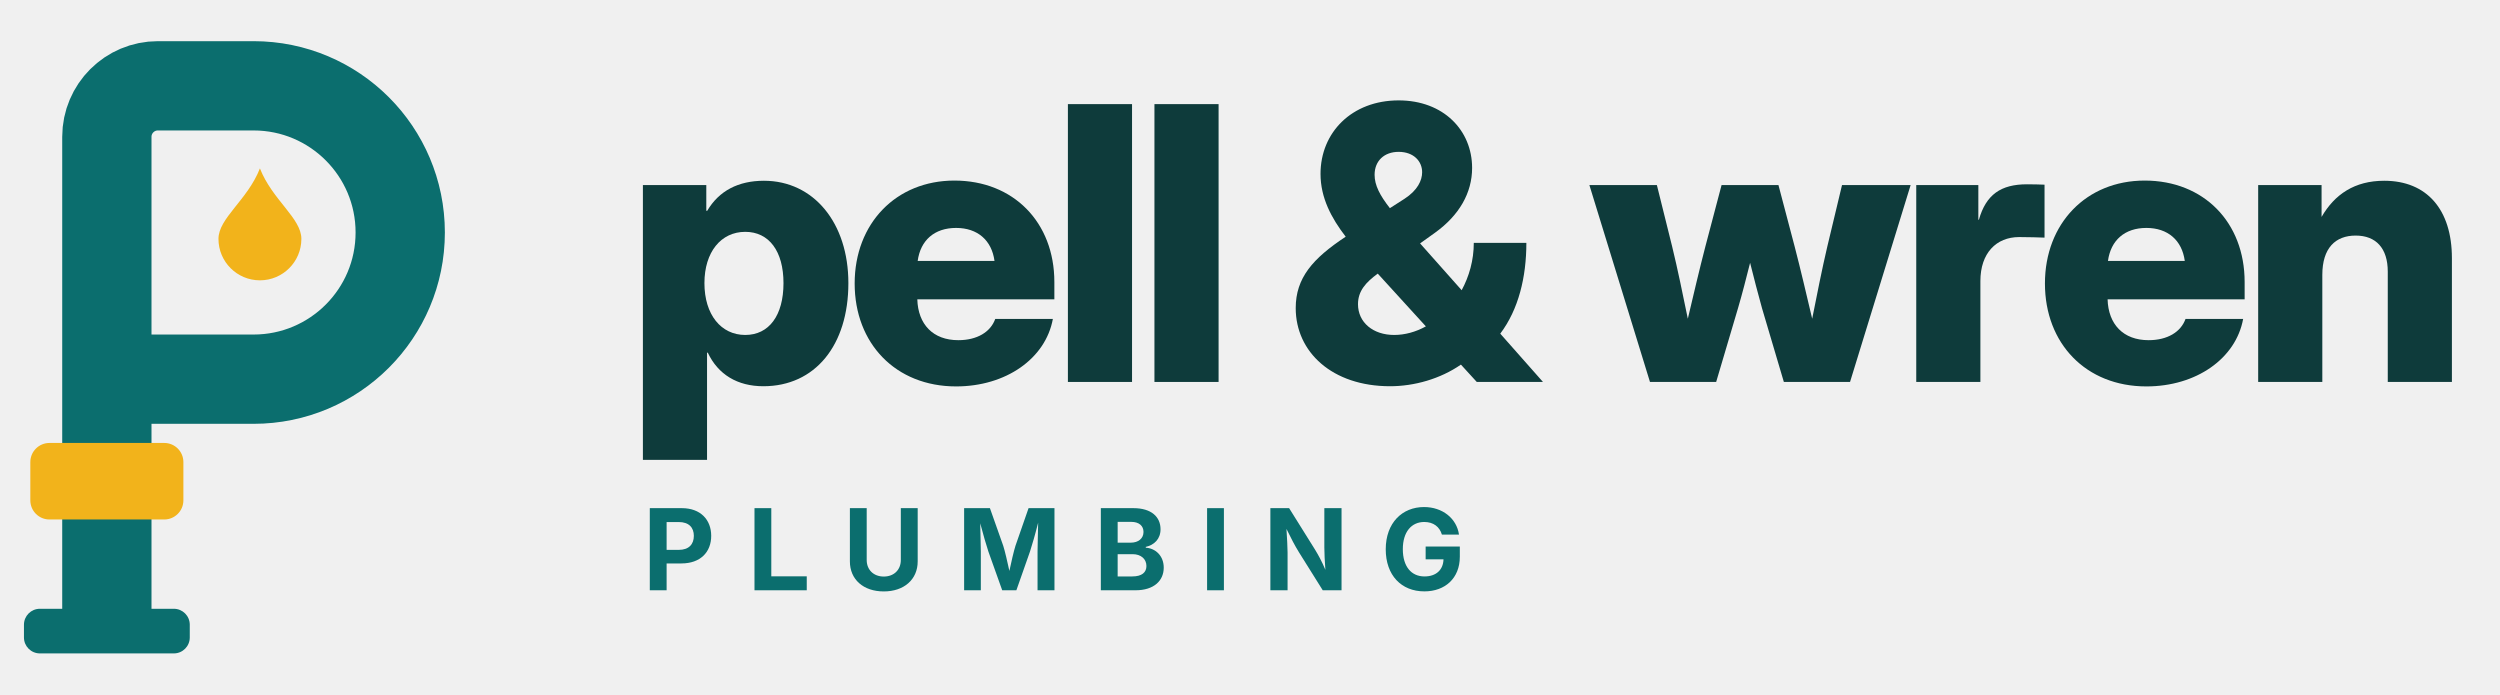
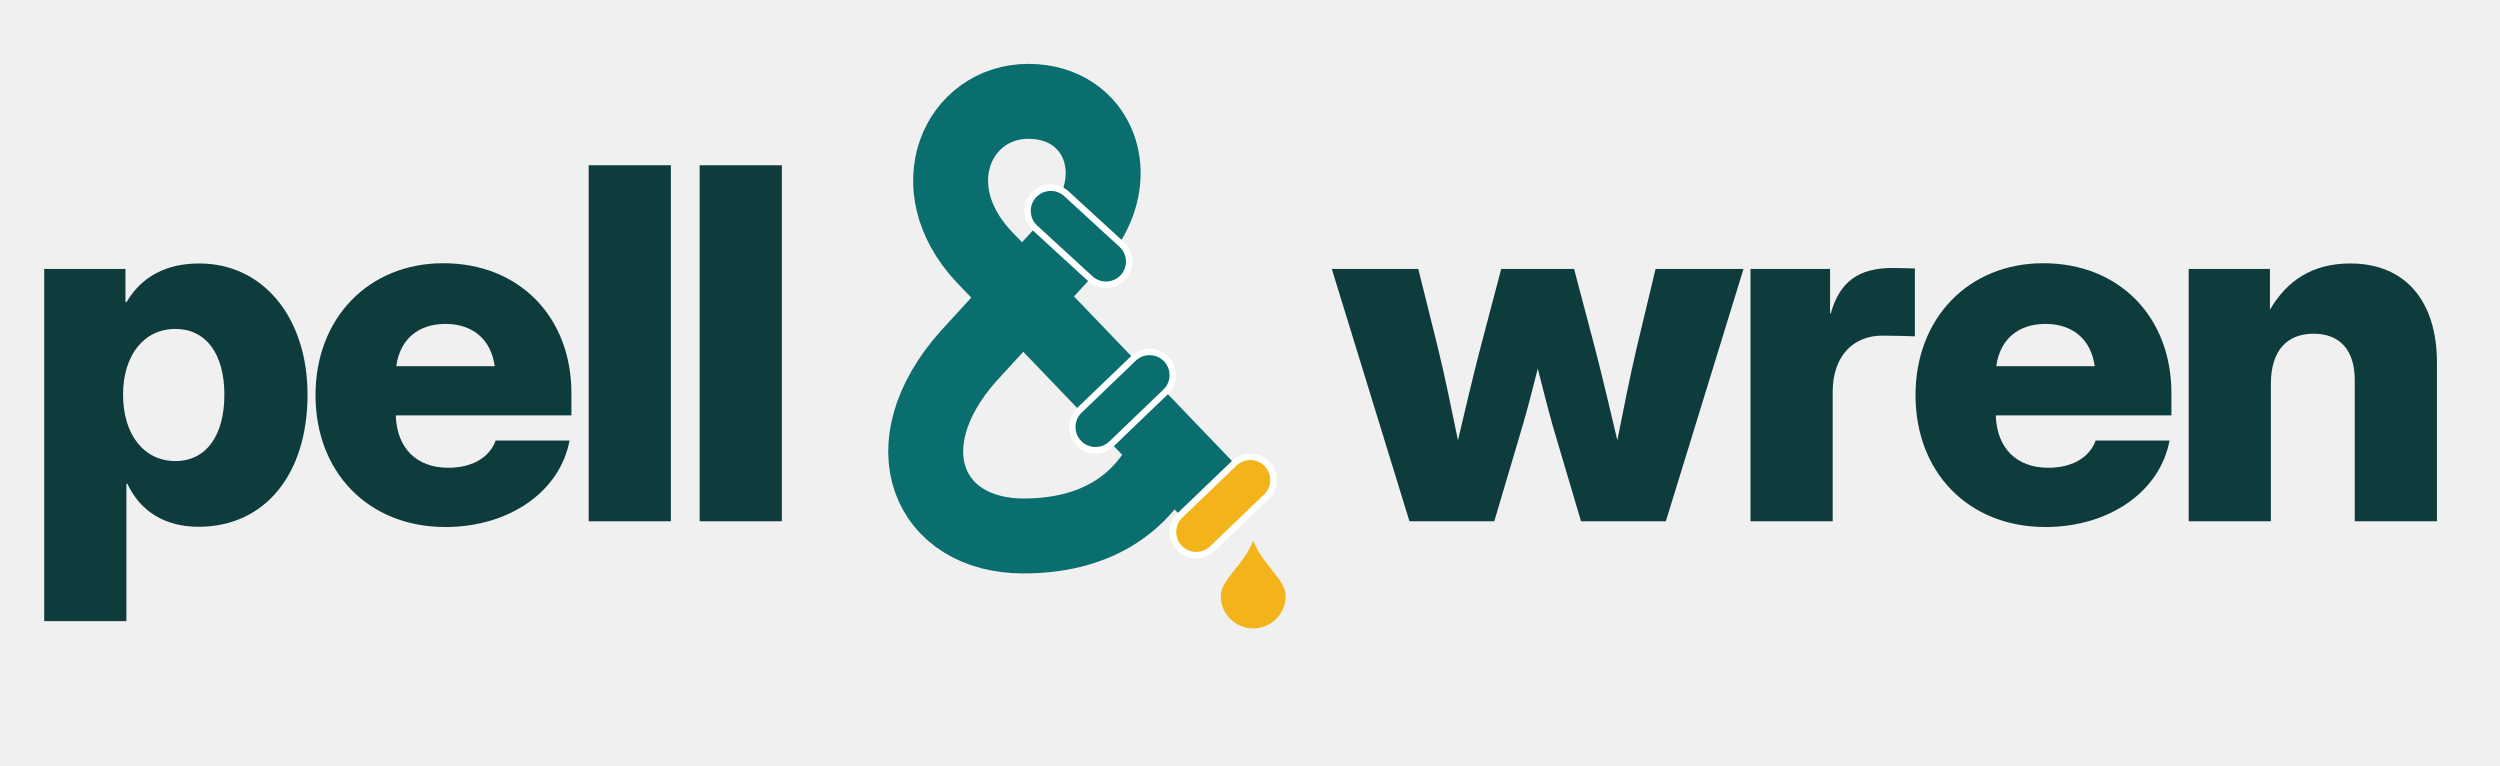
- <svg xmlns="http://www.w3.org/2000/svg" viewBox="0 0 288 80" role="img" aria-label="Pell &amp; Wren Plumbing" width="360">
-   <g transform="translate(-11.2 -0.4) scale(0.7346939)">
-     <path d="M32 98V22a8 8 0 0 1 8-8H55a23 23 0 0 1 0 46H32" fill="none" stroke="#0B6E6E" stroke-width="14" />
-     <rect x="20" y="70" width="24" height="12" rx="3" fill="#F2B31B" />
-     <rect x="19" y="96" width="26" height="7" rx="2.5" fill="#0B6E6E" />
-     <path transform="translate(56 38) rotate(0)" d="M0 -11.05C1.95 -6.08 6.50 -3.25 6.50 0a6.5 6.5 0 0 1 -13.0 0C-6.50 -3.25 -1.95 -6.08 0 -11.05Z" fill="#F2B31B" />
-   </g>
-   <g transform="translate(72.0 44.0)">
+ <svg xmlns="http://www.w3.org/2000/svg" viewBox="-2 -49 235 72" role="img" aria-label="Pell &amp; Wren" width="360">
+   <g>
    <g fill="#0E3B3B">
-       <path transform="translate(0.00 0) scale(0.02148 -0.02148)" d="M96 -418H440V157H444C499 40 603 -23 742 -23C1019 -23 1198 196 1198 530C1198 853 1012 1079 745 1079C608 1079 504 1025 441 918H436V1056H96ZM645 252C515 252 426 361 426 530C426 697 515 805 645 805C772 805 850 702 850 530C850 356 772 252 645 252Z" />
-       <path transform="translate(25.34 0) scale(0.02148 -0.02148)" d="M596 -24C863 -24 1076 125 1115 338H806C781 268 709 224 608 224C472 224 392 309 388 443H1123V536C1123 856 904 1080 587 1080C274 1080 52 850 52 528C52 206 272 -24 596 -24ZM390 649C405 760 480 826 596 826C711 826 787 760 802 649Z" />
-       <path transform="translate(48.96 0) scale(0.02148 -0.02148)" d="M440 1490H96V0H440Z" />
-       <path transform="translate(58.93 0) scale(0.02148 -0.02148)" d="M440 1490H96V0H440Z" />
-       <path transform="translate(76.15 0) scale(0.02148 -0.02148)" d="M558 -23C687 -23 827 16 938 93L1023 0H1378L1149 259C1247 389 1289 562 1289 746H1007C1007 652 982 566 942 492L719 743L800 801C929 894 998 1014 998 1148C998 1349 845 1510 604 1510C353 1510 185 1338 185 1116C185 988 243 879 320 779C143 662 52 558 52 396C52 161 247 -23 558 -23ZM750 298C696 268 637 252 580 252C467 252 386 319 386 417C386 488 428 534 492 581ZM557 932C503 1001 475 1055 475 1111C475 1186 527 1234 604 1234C685 1234 730 1183 730 1125C730 1081 706 1028 635 982Z" />
-       <path transform="translate(111.01 0) scale(0.02148 -0.02148)" d="M329 0H684L801 395C824 473 845 556 866 639C887 556 908 473 930 395L1047 0H1402L1727 1056H1359L1280 726C1251 602 1225 470 1199 339C1168 470 1137 603 1105 726L1018 1056H713L626 726C594 603 563 470 532 339C505 470 478 603 448 726L366 1056H4Z" />
-       <path transform="translate(146.69 0) scale(0.02148 -0.02148)" d="M96 0H440V541C440 691 525 777 648 777C698 777 759 775 784 774V1058C756 1059 727 1060 690 1060C549 1060 470 1004 432 870H429V1056H96Z" />
-       <path transform="translate(162.46 0) scale(0.02148 -0.02148)" d="M596 -24C863 -24 1076 125 1115 338H806C781 268 709 224 608 224C472 224 392 309 388 443H1123V536C1123 856 904 1080 587 1080C274 1080 52 850 52 528C52 206 272 -24 596 -24ZM390 649C405 760 480 826 596 826C711 826 787 760 802 649Z" />
-       <path transform="translate(186.08 0) scale(0.02148 -0.02148)" d="M440 574C440 718 510 785 619 785C728 785 791 717 791 592V0H1135V664C1135 924 1001 1079 772 1079C613 1079 506 1006 436 885V1056H96V0H440Z" />
+       <path transform="translate(0.00 0) scale(0.02246 -0.02246)" d="M96 -418H440V157H444C499 40 603 -23 742 -23C1019 -23 1198 196 1198 530C1198 853 1012 1079 745 1079C608 1079 504 1025 441 918H436V1056H96ZM645 252C515 252 426 361 426 530C426 697 515 805 645 805C772 805 850 702 850 530C850 356 772 252 645 252Z" />
+       <path transform="translate(26.49 0) scale(0.02246 -0.02246)" d="M596 -24C863 -24 1076 125 1115 338H806C781 268 709 224 608 224C472 224 392 309 388 443H1123V536C1123 856 904 1080 587 1080C274 1080 52 850 52 528C52 206 272 -24 596 -24ZM390 649C405 760 480 826 596 826C711 826 787 760 802 649Z" />
+       <path transform="translate(51.18 0) scale(0.02246 -0.02246)" d="M440 1490H96V0H440Z" />
+       <path transform="translate(61.61 0) scale(0.02246 -0.02246)" d="M440 1490H96V0H440Z" />
    </g>
  </g>
-   <g transform="translate(74.0 68.0)">
-     <g fill="#0B6E6E">
-       <path transform="translate(0.00 0) scale(0.00635 -0.00635)" d="M135 0H440V487H709C1052 487 1249 692 1249 987C1249 1280 1055 1490 716 1490H135ZM440 733V1238H659C846 1238 934 1137 934 987C934 837 846 733 660 733Z" />
-       <path transform="translate(12.06 0) scale(0.00635 -0.00635)" d="M135 0H1083V253H440V1490H135Z" />
-       <path transform="translate(23.05 0) scale(0.00635 -0.00635)" d="M750 -21C1118 -21 1365 197 1365 523V1490H1059V548C1059 374 937 249 750 249C563 249 440 374 440 548V1490H135V523C135 197 379 -21 750 -21Z" />
-       <path transform="translate(36.21 0) scale(0.00635 -0.00635)" d="M135 0H438V703C438 815 430 1034 427 1215C480 1015 540 806 575 703L826 0H1083L1330 703C1365 809 1428 1026 1478 1227C1475 1039 1467 815 1467 703V0H1774V1490H1304L1066 806C1036 711 990 512 956 351C921 513 875 712 845 806L603 1490H135Z" />
-       <path transform="translate(51.96 0) scale(0.00635 -0.00635)" d="M135 0H764C1100 0 1276 175 1276 411C1276 632 1118 764 950 772V787C1103 821 1218 930 1218 1107C1218 1330 1053 1490 726 1490H135ZM440 251V655H712C865 655 962 565 962 440C962 327 883 251 704 251ZM440 864V1241H687C830 1241 909 1167 909 1058C909 938 812 864 681 864Z" />
-       <path transform="translate(64.20 0) scale(0.00635 -0.00635)" d="M440 1490H135V0H440Z" />
-       <path transform="translate(71.49 0) scale(0.00635 -0.00635)" d="M135 0H447V685C447 773 438 933 427 1113C519 927 574 818 657 684L1085 0H1426V1490H1114V775C1114 677 1122 517 1133 371C1068 526 1005 639 946 736L475 1490H135Z" />
-       <path transform="translate(85.04 0) scale(0.00635 -0.00635)" d="M795 -20C1169 -20 1438 217 1438 608V794H818V562H1142C1137 371 1009 251 797 251C558 251 404 430 404 746C404 1062 563 1239 793 1239C959 1239 1071 1152 1113 1010H1423C1381 1304 1123 1510 788 1510C396 1510 94 1226 94 743C94 272 377 -20 795 -20Z" />
+   <g transform="translate(72.6 -43.7) scale(0.4696)">
+     <path d="M86 90L38 40C25 26 33 9 47 9C61 9 67 24 57 36L35 60C19 78 27 96 46 96C60 96 70 90 75 78.5" fill="none" stroke="#0B6E6E" stroke-width="15" stroke-linejoin="round" />
+     <rect x="-4.0" y="-11.5" width="8" height="23" rx="4.0" fill="#0B6E6E" stroke="#fff" stroke-width="2.6" paint-order="stroke" transform="translate(65.84 69.00) rotate(-133.83)" />
+     <rect x="-4.0" y="-11.5" width="8" height="23" rx="4.0" fill="#0B6E6E" stroke="#fff" stroke-width="2.6" paint-order="stroke" transform="translate(57.00 36.00) rotate(132.51)" />
+     <rect x="-4.0" y="-11.5" width="8" height="23" rx="4.0" fill="#F2B31B" stroke="#fff" stroke-width="2.6" paint-order="stroke" transform="translate(86.00 90.00) rotate(-133.83)" />
+     <path transform="translate(92 108) rotate(0)" d="M0 -11.05C1.95 -6.08 6.50 -3.25 6.50 0a6.5 6.5 0 0 1 -13.0 0C-6.50 -3.25 -1.95 -6.08 0 -11.05Z" fill="#F2B31B" />
+   </g>
+   <g transform="translate(123.1 0)">
+     <g fill="#0E3B3B">
+       <path transform="translate(0.00 0) scale(0.02246 -0.02246)" d="M329 0H684L801 395C824 473 845 556 866 639C887 556 908 473 930 395L1047 0H1402L1727 1056H1359L1280 726C1251 602 1225 470 1199 339C1168 470 1137 603 1105 726L1018 1056H713L626 726C594 603 563 470 532 339C505 470 478 603 448 726L366 1056H4Z" />
+       <path transform="translate(37.29 0) scale(0.02246 -0.02246)" d="M96 0H440V541C440 691 525 777 648 777C698 777 759 775 784 774V1058C756 1059 727 1060 690 1060C549 1060 470 1004 432 870H429V1056H96Z" />
+       <path transform="translate(53.79 0) scale(0.02246 -0.02246)" d="M596 -24C863 -24 1076 125 1115 338H806C781 268 709 224 608 224C472 224 392 309 388 443H1123V536C1123 856 904 1080 587 1080C274 1080 52 850 52 528C52 206 272 -24 596 -24ZM390 649C405 760 480 826 596 826C711 826 787 760 802 649Z" />
+       <path transform="translate(78.48 0) scale(0.02246 -0.02246)" d="M440 574C440 718 510 785 619 785C728 785 791 717 791 592V0H1135V664C1135 924 1001 1079 772 1079C613 1079 506 1006 436 885V1056H96V0H440Z" />
    </g>
  </g>
</svg>
